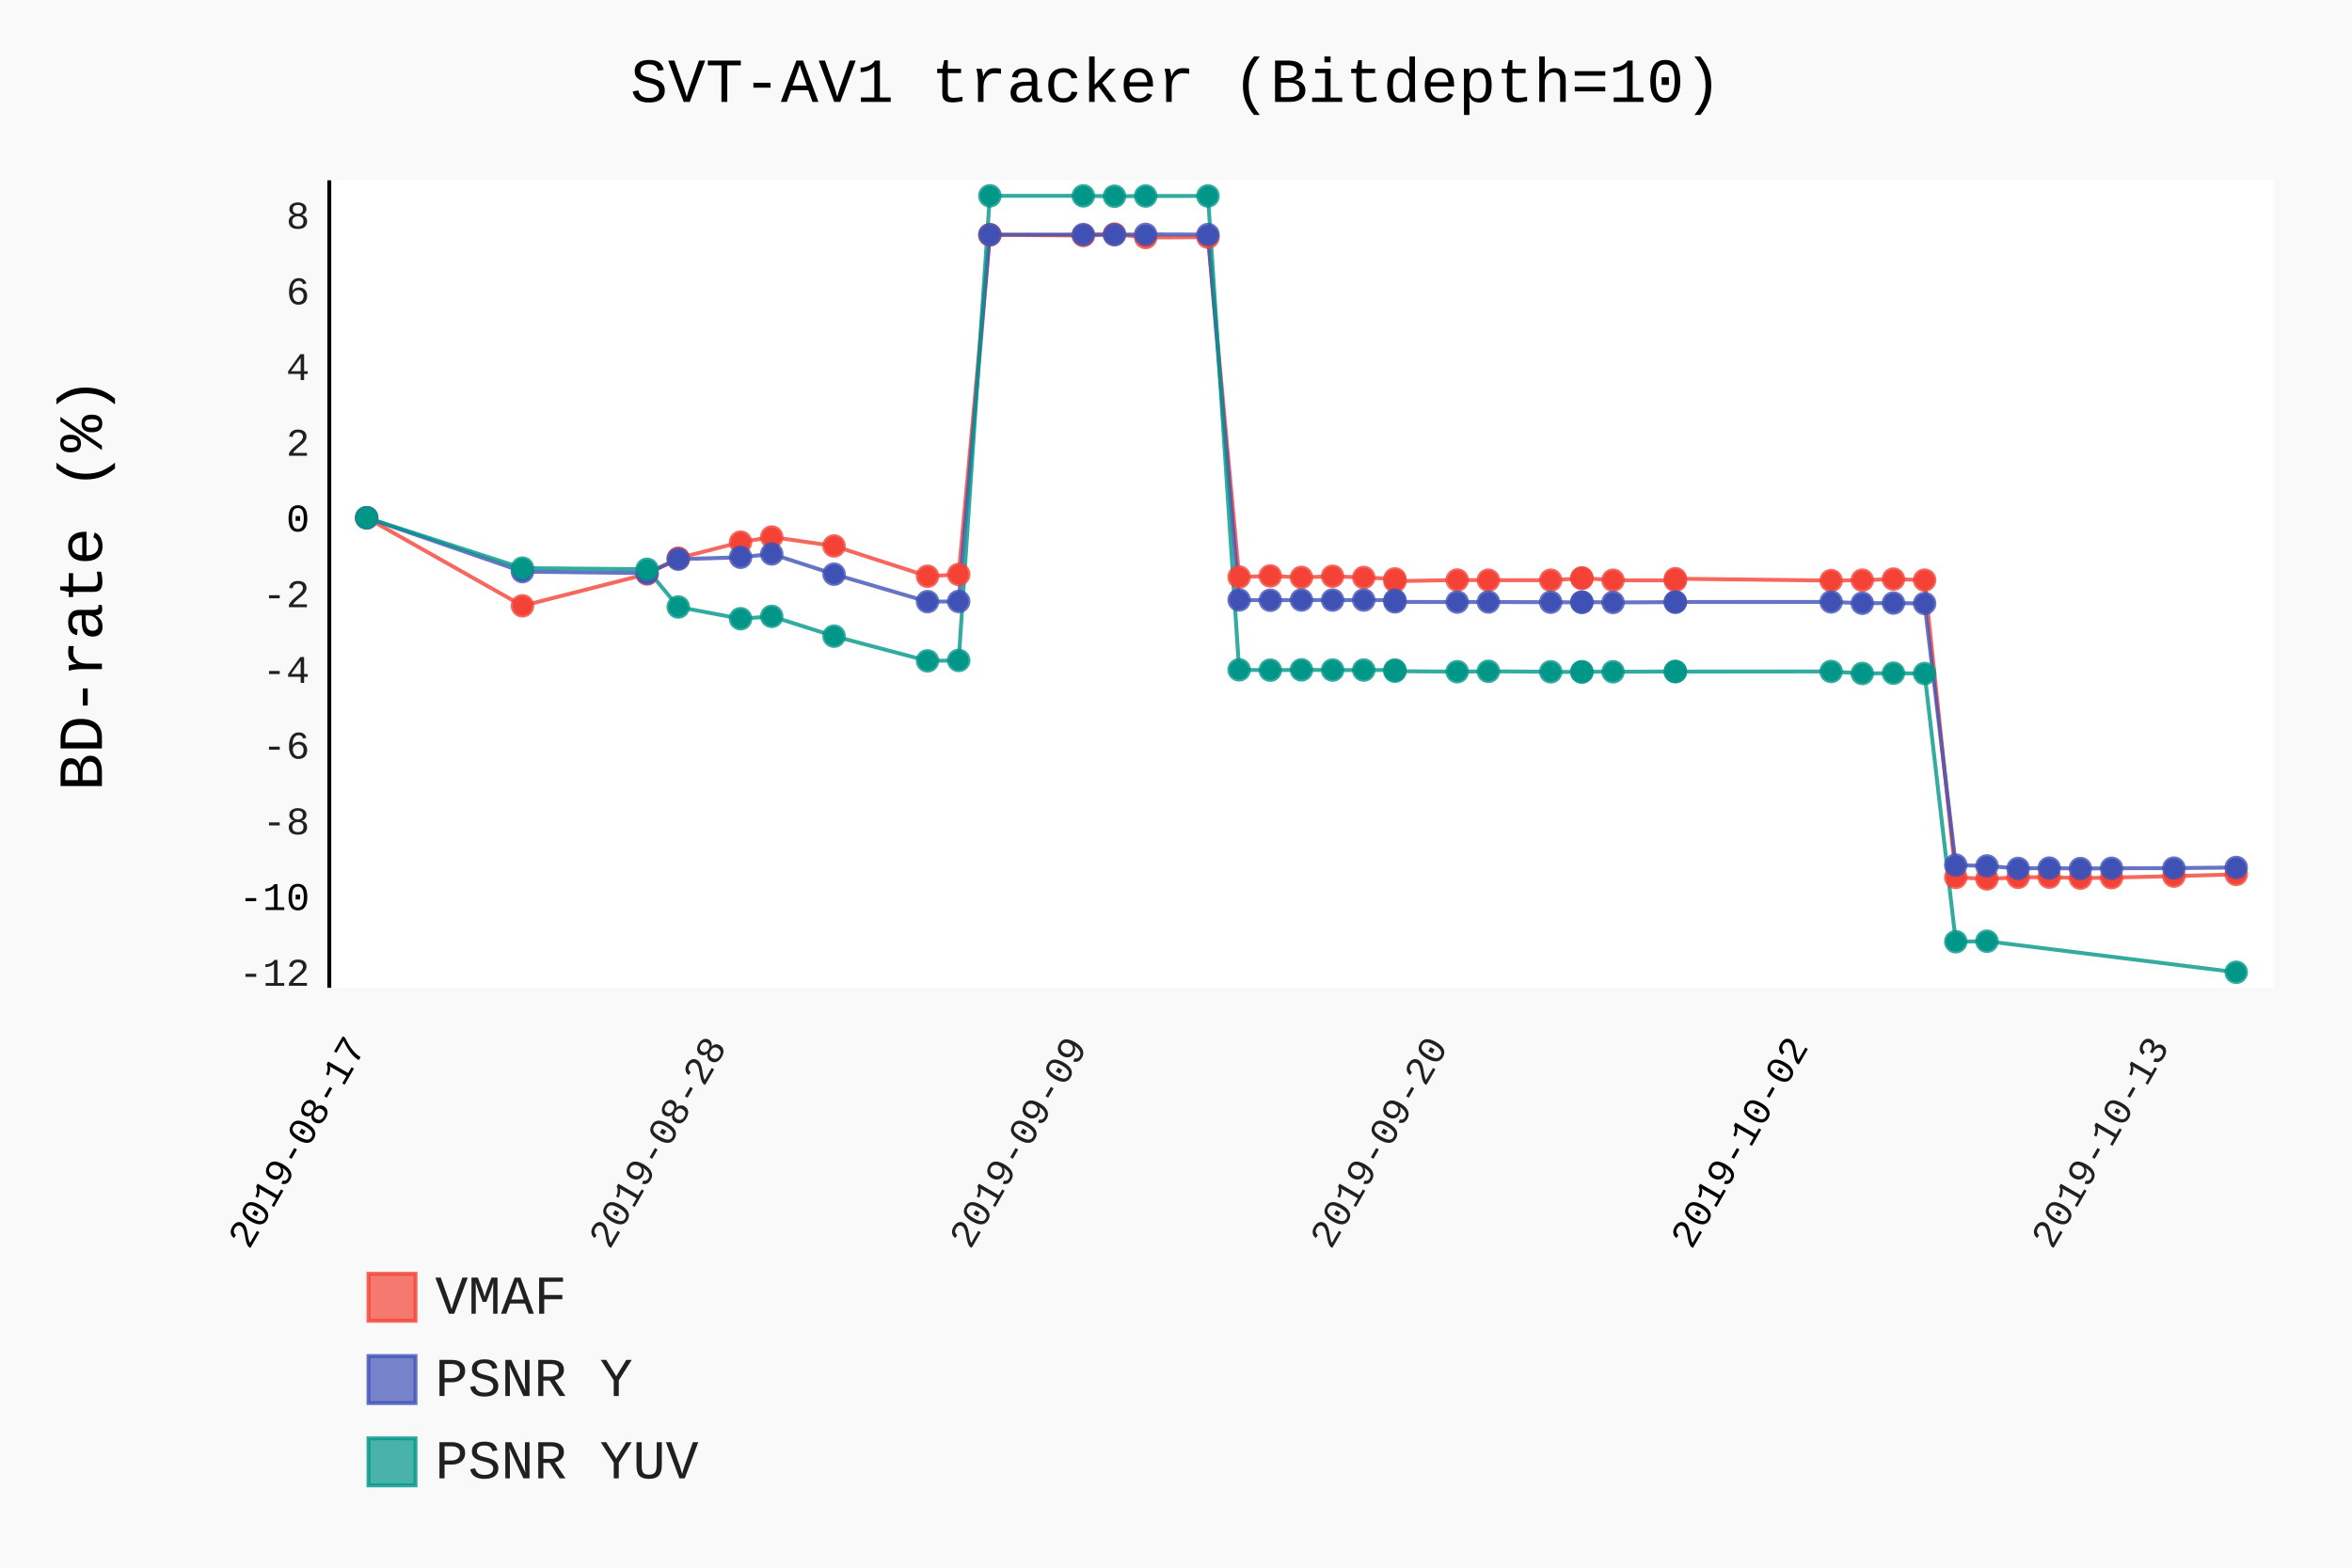
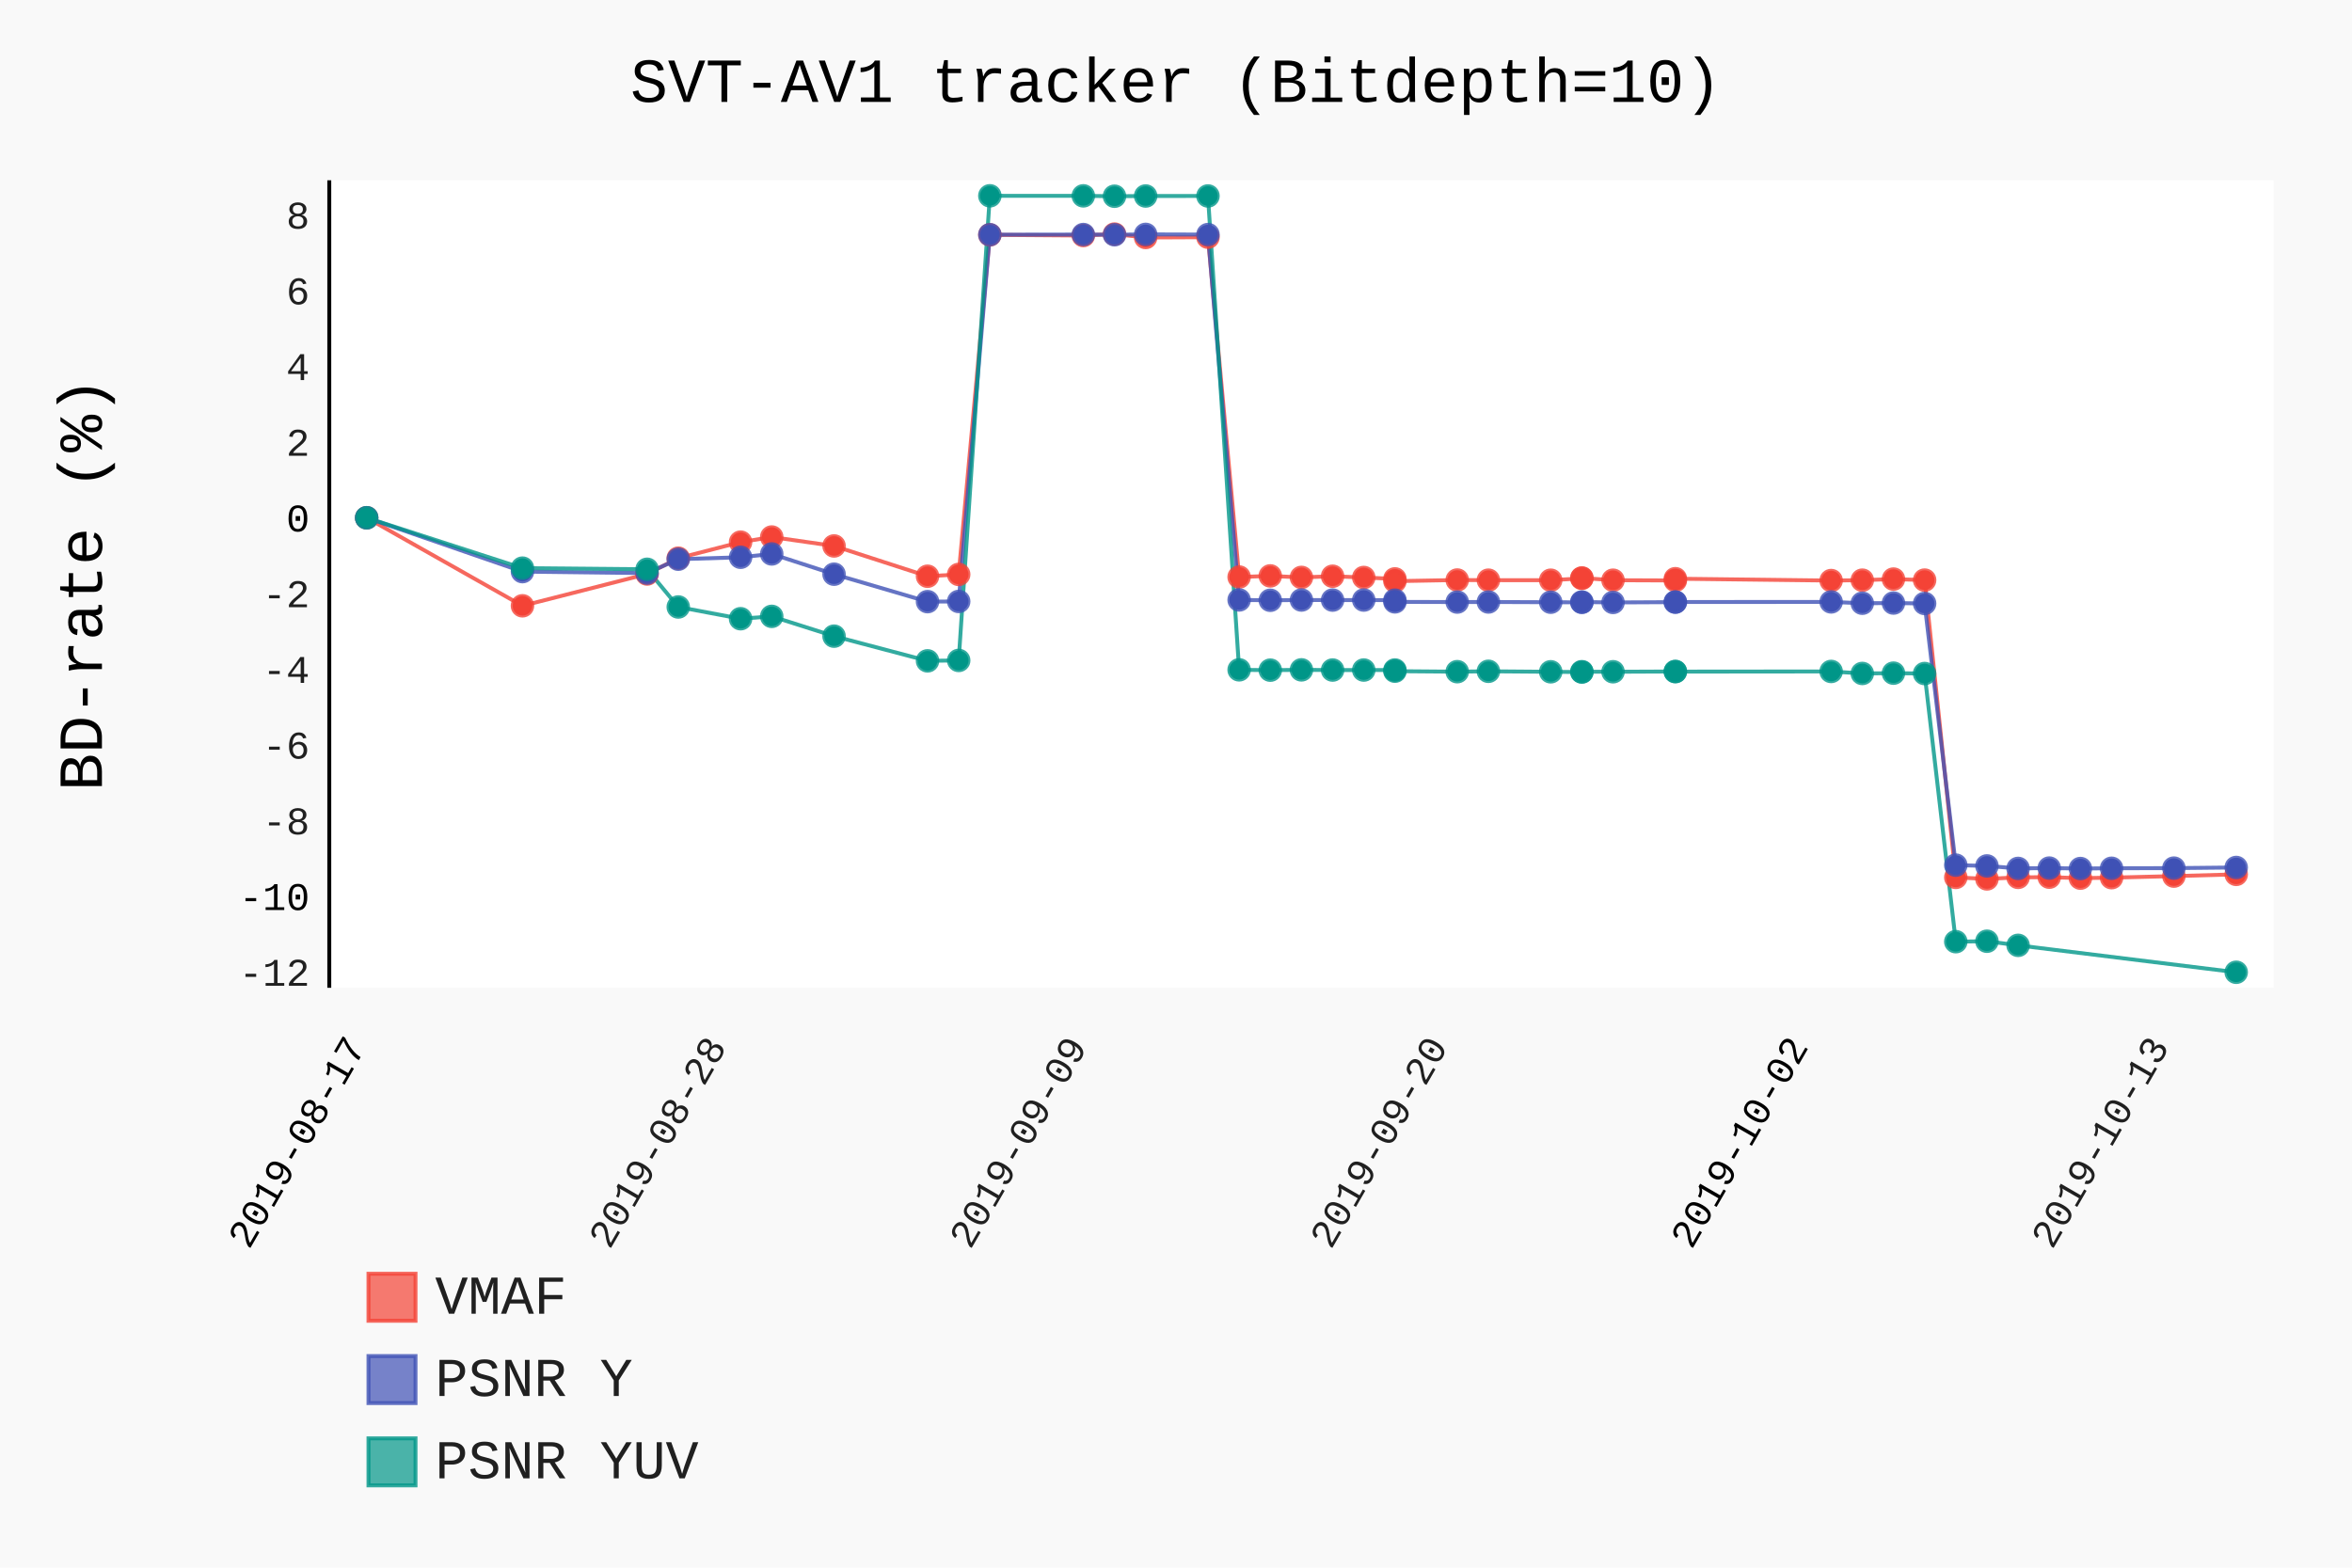
- <svg xmlns="http://www.w3.org/2000/svg" id="chart-70589182-4cd9-4611-bf44-ab38cf45e4ad" class="pygal-chart" viewBox="0 0 600 400">
+ <svg xmlns="http://www.w3.org/2000/svg" id="chart-702fd3c1-7266-4c6a-896e-71d0e3b1904d" class="pygal-chart" viewBox="0 0 600 400">
  <defs>
-     <style type="text/css">#chart-70589182-4cd9-4611-bf44-ab38cf45e4ad{-webkit-user-select:none;-webkit-font-smoothing:antialiased;font-family:Consolas,"Liberation Mono",Menlo,Courier,monospace}#chart-70589182-4cd9-4611-bf44-ab38cf45e4ad .title{font-family:Consolas,"Liberation Mono",Menlo,Courier,monospace;font-size:16px}#chart-70589182-4cd9-4611-bf44-ab38cf45e4ad .legends .legend text{font-family:Consolas,"Liberation Mono",Menlo,Courier,monospace;font-size:14px}#chart-70589182-4cd9-4611-bf44-ab38cf45e4ad .axis text{font-family:Consolas,"Liberation Mono",Menlo,Courier,monospace;font-size:10px}#chart-70589182-4cd9-4611-bf44-ab38cf45e4ad .axis text.major{font-family:Consolas,"Liberation Mono",Menlo,Courier,monospace;font-size:10px}#chart-70589182-4cd9-4611-bf44-ab38cf45e4ad .text-overlay text.value{font-family:Consolas,"Liberation Mono",Menlo,Courier,monospace;font-size:16px}#chart-70589182-4cd9-4611-bf44-ab38cf45e4ad .text-overlay text.label{font-family:Consolas,"Liberation Mono",Menlo,Courier,monospace;font-size:10px}#chart-70589182-4cd9-4611-bf44-ab38cf45e4ad .tooltip{font-family:Consolas,"Liberation Mono",Menlo,Courier,monospace;font-size:14px}#chart-70589182-4cd9-4611-bf44-ab38cf45e4ad text.no_data{font-family:Consolas,"Liberation Mono",Menlo,Courier,monospace;font-size:64px}
- #chart-70589182-4cd9-4611-bf44-ab38cf45e4ad{background-color:rgba(249,249,249,1)}#chart-70589182-4cd9-4611-bf44-ab38cf45e4ad path,#chart-70589182-4cd9-4611-bf44-ab38cf45e4ad line,#chart-70589182-4cd9-4611-bf44-ab38cf45e4ad rect,#chart-70589182-4cd9-4611-bf44-ab38cf45e4ad circle{-webkit-transition:150ms;-moz-transition:150ms;transition:150ms}#chart-70589182-4cd9-4611-bf44-ab38cf45e4ad .graph &gt; .background{fill:rgba(249,249,249,1)}#chart-70589182-4cd9-4611-bf44-ab38cf45e4ad .plot &gt; .background{fill:rgba(255,255,255,1)}#chart-70589182-4cd9-4611-bf44-ab38cf45e4ad .graph{fill:rgba(0,0,0,.87)}#chart-70589182-4cd9-4611-bf44-ab38cf45e4ad text.no_data{fill:rgba(0,0,0,1)}#chart-70589182-4cd9-4611-bf44-ab38cf45e4ad .title{fill:rgba(0,0,0,1)}#chart-70589182-4cd9-4611-bf44-ab38cf45e4ad .legends .legend text{fill:rgba(0,0,0,.87)}#chart-70589182-4cd9-4611-bf44-ab38cf45e4ad .legends .legend:hover text{fill:rgba(0,0,0,1)}#chart-70589182-4cd9-4611-bf44-ab38cf45e4ad .axis .line{stroke:rgba(0,0,0,1)}#chart-70589182-4cd9-4611-bf44-ab38cf45e4ad .axis .guide.line{stroke:rgba(0,0,0,.54)}#chart-70589182-4cd9-4611-bf44-ab38cf45e4ad .axis .major.line{stroke:rgba(0,0,0,.87)}#chart-70589182-4cd9-4611-bf44-ab38cf45e4ad .axis text.major{fill:rgba(0,0,0,1)}#chart-70589182-4cd9-4611-bf44-ab38cf45e4ad .axis.y .guides:hover .guide.line,#chart-70589182-4cd9-4611-bf44-ab38cf45e4ad .line-graph .axis.x .guides:hover .guide.line,#chart-70589182-4cd9-4611-bf44-ab38cf45e4ad .stackedline-graph .axis.x .guides:hover .guide.line,#chart-70589182-4cd9-4611-bf44-ab38cf45e4ad .xy-graph .axis.x .guides:hover .guide.line{stroke:rgba(0,0,0,1)}#chart-70589182-4cd9-4611-bf44-ab38cf45e4ad .axis .guides:hover text{fill:rgba(0,0,0,1)}#chart-70589182-4cd9-4611-bf44-ab38cf45e4ad .reactive{fill-opacity:.7;stroke-opacity:.8}#chart-70589182-4cd9-4611-bf44-ab38cf45e4ad .ci{stroke:rgba(0,0,0,.87)}#chart-70589182-4cd9-4611-bf44-ab38cf45e4ad .reactive.active,#chart-70589182-4cd9-4611-bf44-ab38cf45e4ad .active .reactive{fill-opacity:.8;stroke-opacity:.9;stroke-width:4}#chart-70589182-4cd9-4611-bf44-ab38cf45e4ad .ci .reactive.active{stroke-width:1.5}#chart-70589182-4cd9-4611-bf44-ab38cf45e4ad .series text{fill:rgba(0,0,0,1)}#chart-70589182-4cd9-4611-bf44-ab38cf45e4ad .tooltip rect{fill:rgba(255,255,255,1);stroke:rgba(0,0,0,1);-webkit-transition:opacity 150ms;-moz-transition:opacity 150ms;transition:opacity 150ms}#chart-70589182-4cd9-4611-bf44-ab38cf45e4ad .tooltip .label{fill:rgba(0,0,0,.87)}#chart-70589182-4cd9-4611-bf44-ab38cf45e4ad .tooltip .label{fill:rgba(0,0,0,.87)}#chart-70589182-4cd9-4611-bf44-ab38cf45e4ad .tooltip .legend{font-size:.8em;fill:rgba(0,0,0,.54)}#chart-70589182-4cd9-4611-bf44-ab38cf45e4ad .tooltip .x_label{font-size:.6em;fill:rgba(0,0,0,1)}#chart-70589182-4cd9-4611-bf44-ab38cf45e4ad .tooltip .xlink{font-size:.5em;text-decoration:underline}#chart-70589182-4cd9-4611-bf44-ab38cf45e4ad .tooltip .value{font-size:1.5em}#chart-70589182-4cd9-4611-bf44-ab38cf45e4ad .bound{font-size:.5em}#chart-70589182-4cd9-4611-bf44-ab38cf45e4ad .max-value{font-size:.75em;fill:rgba(0,0,0,.54)}#chart-70589182-4cd9-4611-bf44-ab38cf45e4ad .map-element{fill:rgba(255,255,255,1);stroke:rgba(0,0,0,.54) !important}#chart-70589182-4cd9-4611-bf44-ab38cf45e4ad .map-element .reactive{fill-opacity:inherit;stroke-opacity:inherit}#chart-70589182-4cd9-4611-bf44-ab38cf45e4ad .color-0,#chart-70589182-4cd9-4611-bf44-ab38cf45e4ad .color-0 a:visited{stroke:#F44336;fill:#F44336}#chart-70589182-4cd9-4611-bf44-ab38cf45e4ad .color-1,#chart-70589182-4cd9-4611-bf44-ab38cf45e4ad .color-1 a:visited{stroke:#3F51B5;fill:#3F51B5}#chart-70589182-4cd9-4611-bf44-ab38cf45e4ad .color-2,#chart-70589182-4cd9-4611-bf44-ab38cf45e4ad .color-2 a:visited{stroke:#009688;fill:#009688}#chart-70589182-4cd9-4611-bf44-ab38cf45e4ad .text-overlay .color-0 text{fill:black}#chart-70589182-4cd9-4611-bf44-ab38cf45e4ad .text-overlay .color-1 text{fill:black}#chart-70589182-4cd9-4611-bf44-ab38cf45e4ad .text-overlay .color-2 text{fill:black}
- #chart-70589182-4cd9-4611-bf44-ab38cf45e4ad text.no_data{text-anchor:middle}#chart-70589182-4cd9-4611-bf44-ab38cf45e4ad .guide.line{fill:none}#chart-70589182-4cd9-4611-bf44-ab38cf45e4ad .centered{text-anchor:middle}#chart-70589182-4cd9-4611-bf44-ab38cf45e4ad .title{text-anchor:middle}#chart-70589182-4cd9-4611-bf44-ab38cf45e4ad .legends .legend text{fill-opacity:1}#chart-70589182-4cd9-4611-bf44-ab38cf45e4ad .axis.x text{text-anchor:middle}#chart-70589182-4cd9-4611-bf44-ab38cf45e4ad .axis.x:not(.web) text[transform]{text-anchor:start}#chart-70589182-4cd9-4611-bf44-ab38cf45e4ad .axis.x:not(.web) text[transform].backwards{text-anchor:end}#chart-70589182-4cd9-4611-bf44-ab38cf45e4ad .axis.y text{text-anchor:end}#chart-70589182-4cd9-4611-bf44-ab38cf45e4ad .axis.y text[transform].backwards{text-anchor:start}#chart-70589182-4cd9-4611-bf44-ab38cf45e4ad .axis.y2 text{text-anchor:start}#chart-70589182-4cd9-4611-bf44-ab38cf45e4ad .axis.y2 text[transform].backwards{text-anchor:end}#chart-70589182-4cd9-4611-bf44-ab38cf45e4ad .axis .guide.line{stroke-dasharray:4,4}#chart-70589182-4cd9-4611-bf44-ab38cf45e4ad .axis .major.guide.line{stroke-dasharray:6,6}#chart-70589182-4cd9-4611-bf44-ab38cf45e4ad .horizontal .axis.y .guide.line,#chart-70589182-4cd9-4611-bf44-ab38cf45e4ad .horizontal .axis.y2 .guide.line,#chart-70589182-4cd9-4611-bf44-ab38cf45e4ad .vertical .axis.x .guide.line{opacity:0}#chart-70589182-4cd9-4611-bf44-ab38cf45e4ad .horizontal .axis.always_show .guide.line,#chart-70589182-4cd9-4611-bf44-ab38cf45e4ad .vertical .axis.always_show .guide.line{opacity:1 !important}#chart-70589182-4cd9-4611-bf44-ab38cf45e4ad .axis.y .guides:hover .guide.line,#chart-70589182-4cd9-4611-bf44-ab38cf45e4ad .axis.y2 .guides:hover .guide.line,#chart-70589182-4cd9-4611-bf44-ab38cf45e4ad .axis.x .guides:hover .guide.line{opacity:1}#chart-70589182-4cd9-4611-bf44-ab38cf45e4ad .axis .guides:hover text{opacity:1}#chart-70589182-4cd9-4611-bf44-ab38cf45e4ad .nofill{fill:none}#chart-70589182-4cd9-4611-bf44-ab38cf45e4ad .subtle-fill{fill-opacity:.2}#chart-70589182-4cd9-4611-bf44-ab38cf45e4ad .dot{stroke-width:1px;fill-opacity:1}#chart-70589182-4cd9-4611-bf44-ab38cf45e4ad .dot.active{stroke-width:5px}#chart-70589182-4cd9-4611-bf44-ab38cf45e4ad .dot.negative{fill:transparent}#chart-70589182-4cd9-4611-bf44-ab38cf45e4ad text,#chart-70589182-4cd9-4611-bf44-ab38cf45e4ad tspan{stroke:none !important}#chart-70589182-4cd9-4611-bf44-ab38cf45e4ad .series text.active{opacity:1}#chart-70589182-4cd9-4611-bf44-ab38cf45e4ad .tooltip rect{fill-opacity:.95;stroke-width:.5}#chart-70589182-4cd9-4611-bf44-ab38cf45e4ad .tooltip text{fill-opacity:1}#chart-70589182-4cd9-4611-bf44-ab38cf45e4ad .showable{visibility:hidden}#chart-70589182-4cd9-4611-bf44-ab38cf45e4ad .showable.shown{visibility:visible}#chart-70589182-4cd9-4611-bf44-ab38cf45e4ad .gauge-background{fill:rgba(229,229,229,1);stroke:none}#chart-70589182-4cd9-4611-bf44-ab38cf45e4ad .bg-lines{stroke:rgba(249,249,249,1);stroke-width:2px}</style>
+     <style type="text/css">#chart-702fd3c1-7266-4c6a-896e-71d0e3b1904d{-webkit-user-select:none;-webkit-font-smoothing:antialiased;font-family:Consolas,"Liberation Mono",Menlo,Courier,monospace}#chart-702fd3c1-7266-4c6a-896e-71d0e3b1904d .title{font-family:Consolas,"Liberation Mono",Menlo,Courier,monospace;font-size:16px}#chart-702fd3c1-7266-4c6a-896e-71d0e3b1904d .legends .legend text{font-family:Consolas,"Liberation Mono",Menlo,Courier,monospace;font-size:14px}#chart-702fd3c1-7266-4c6a-896e-71d0e3b1904d .axis text{font-family:Consolas,"Liberation Mono",Menlo,Courier,monospace;font-size:10px}#chart-702fd3c1-7266-4c6a-896e-71d0e3b1904d .axis text.major{font-family:Consolas,"Liberation Mono",Menlo,Courier,monospace;font-size:10px}#chart-702fd3c1-7266-4c6a-896e-71d0e3b1904d .text-overlay text.value{font-family:Consolas,"Liberation Mono",Menlo,Courier,monospace;font-size:16px}#chart-702fd3c1-7266-4c6a-896e-71d0e3b1904d .text-overlay text.label{font-family:Consolas,"Liberation Mono",Menlo,Courier,monospace;font-size:10px}#chart-702fd3c1-7266-4c6a-896e-71d0e3b1904d .tooltip{font-family:Consolas,"Liberation Mono",Menlo,Courier,monospace;font-size:14px}#chart-702fd3c1-7266-4c6a-896e-71d0e3b1904d text.no_data{font-family:Consolas,"Liberation Mono",Menlo,Courier,monospace;font-size:64px}
+ #chart-702fd3c1-7266-4c6a-896e-71d0e3b1904d{background-color:rgba(249,249,249,1)}#chart-702fd3c1-7266-4c6a-896e-71d0e3b1904d path,#chart-702fd3c1-7266-4c6a-896e-71d0e3b1904d line,#chart-702fd3c1-7266-4c6a-896e-71d0e3b1904d rect,#chart-702fd3c1-7266-4c6a-896e-71d0e3b1904d circle{-webkit-transition:150ms;-moz-transition:150ms;transition:150ms}#chart-702fd3c1-7266-4c6a-896e-71d0e3b1904d .graph &gt; .background{fill:rgba(249,249,249,1)}#chart-702fd3c1-7266-4c6a-896e-71d0e3b1904d .plot &gt; .background{fill:rgba(255,255,255,1)}#chart-702fd3c1-7266-4c6a-896e-71d0e3b1904d .graph{fill:rgba(0,0,0,.87)}#chart-702fd3c1-7266-4c6a-896e-71d0e3b1904d text.no_data{fill:rgba(0,0,0,1)}#chart-702fd3c1-7266-4c6a-896e-71d0e3b1904d .title{fill:rgba(0,0,0,1)}#chart-702fd3c1-7266-4c6a-896e-71d0e3b1904d .legends .legend text{fill:rgba(0,0,0,.87)}#chart-702fd3c1-7266-4c6a-896e-71d0e3b1904d .legends .legend:hover text{fill:rgba(0,0,0,1)}#chart-702fd3c1-7266-4c6a-896e-71d0e3b1904d .axis .line{stroke:rgba(0,0,0,1)}#chart-702fd3c1-7266-4c6a-896e-71d0e3b1904d .axis .guide.line{stroke:rgba(0,0,0,.54)}#chart-702fd3c1-7266-4c6a-896e-71d0e3b1904d .axis .major.line{stroke:rgba(0,0,0,.87)}#chart-702fd3c1-7266-4c6a-896e-71d0e3b1904d .axis text.major{fill:rgba(0,0,0,1)}#chart-702fd3c1-7266-4c6a-896e-71d0e3b1904d .axis.y .guides:hover .guide.line,#chart-702fd3c1-7266-4c6a-896e-71d0e3b1904d .line-graph .axis.x .guides:hover .guide.line,#chart-702fd3c1-7266-4c6a-896e-71d0e3b1904d .stackedline-graph .axis.x .guides:hover .guide.line,#chart-702fd3c1-7266-4c6a-896e-71d0e3b1904d .xy-graph .axis.x .guides:hover .guide.line{stroke:rgba(0,0,0,1)}#chart-702fd3c1-7266-4c6a-896e-71d0e3b1904d .axis .guides:hover text{fill:rgba(0,0,0,1)}#chart-702fd3c1-7266-4c6a-896e-71d0e3b1904d .reactive{fill-opacity:.7;stroke-opacity:.8}#chart-702fd3c1-7266-4c6a-896e-71d0e3b1904d .ci{stroke:rgba(0,0,0,.87)}#chart-702fd3c1-7266-4c6a-896e-71d0e3b1904d .reactive.active,#chart-702fd3c1-7266-4c6a-896e-71d0e3b1904d .active .reactive{fill-opacity:.8;stroke-opacity:.9;stroke-width:4}#chart-702fd3c1-7266-4c6a-896e-71d0e3b1904d .ci .reactive.active{stroke-width:1.5}#chart-702fd3c1-7266-4c6a-896e-71d0e3b1904d .series text{fill:rgba(0,0,0,1)}#chart-702fd3c1-7266-4c6a-896e-71d0e3b1904d .tooltip rect{fill:rgba(255,255,255,1);stroke:rgba(0,0,0,1);-webkit-transition:opacity 150ms;-moz-transition:opacity 150ms;transition:opacity 150ms}#chart-702fd3c1-7266-4c6a-896e-71d0e3b1904d .tooltip .label{fill:rgba(0,0,0,.87)}#chart-702fd3c1-7266-4c6a-896e-71d0e3b1904d .tooltip .label{fill:rgba(0,0,0,.87)}#chart-702fd3c1-7266-4c6a-896e-71d0e3b1904d .tooltip .legend{font-size:.8em;fill:rgba(0,0,0,.54)}#chart-702fd3c1-7266-4c6a-896e-71d0e3b1904d .tooltip .x_label{font-size:.6em;fill:rgba(0,0,0,1)}#chart-702fd3c1-7266-4c6a-896e-71d0e3b1904d .tooltip .xlink{font-size:.5em;text-decoration:underline}#chart-702fd3c1-7266-4c6a-896e-71d0e3b1904d .tooltip .value{font-size:1.5em}#chart-702fd3c1-7266-4c6a-896e-71d0e3b1904d .bound{font-size:.5em}#chart-702fd3c1-7266-4c6a-896e-71d0e3b1904d .max-value{font-size:.75em;fill:rgba(0,0,0,.54)}#chart-702fd3c1-7266-4c6a-896e-71d0e3b1904d .map-element{fill:rgba(255,255,255,1);stroke:rgba(0,0,0,.54) !important}#chart-702fd3c1-7266-4c6a-896e-71d0e3b1904d .map-element .reactive{fill-opacity:inherit;stroke-opacity:inherit}#chart-702fd3c1-7266-4c6a-896e-71d0e3b1904d .color-0,#chart-702fd3c1-7266-4c6a-896e-71d0e3b1904d .color-0 a:visited{stroke:#F44336;fill:#F44336}#chart-702fd3c1-7266-4c6a-896e-71d0e3b1904d .color-1,#chart-702fd3c1-7266-4c6a-896e-71d0e3b1904d .color-1 a:visited{stroke:#3F51B5;fill:#3F51B5}#chart-702fd3c1-7266-4c6a-896e-71d0e3b1904d .color-2,#chart-702fd3c1-7266-4c6a-896e-71d0e3b1904d .color-2 a:visited{stroke:#009688;fill:#009688}#chart-702fd3c1-7266-4c6a-896e-71d0e3b1904d .text-overlay .color-0 text{fill:black}#chart-702fd3c1-7266-4c6a-896e-71d0e3b1904d .text-overlay .color-1 text{fill:black}#chart-702fd3c1-7266-4c6a-896e-71d0e3b1904d .text-overlay .color-2 text{fill:black}
+ #chart-702fd3c1-7266-4c6a-896e-71d0e3b1904d text.no_data{text-anchor:middle}#chart-702fd3c1-7266-4c6a-896e-71d0e3b1904d .guide.line{fill:none}#chart-702fd3c1-7266-4c6a-896e-71d0e3b1904d .centered{text-anchor:middle}#chart-702fd3c1-7266-4c6a-896e-71d0e3b1904d .title{text-anchor:middle}#chart-702fd3c1-7266-4c6a-896e-71d0e3b1904d .legends .legend text{fill-opacity:1}#chart-702fd3c1-7266-4c6a-896e-71d0e3b1904d .axis.x text{text-anchor:middle}#chart-702fd3c1-7266-4c6a-896e-71d0e3b1904d .axis.x:not(.web) text[transform]{text-anchor:start}#chart-702fd3c1-7266-4c6a-896e-71d0e3b1904d .axis.x:not(.web) text[transform].backwards{text-anchor:end}#chart-702fd3c1-7266-4c6a-896e-71d0e3b1904d .axis.y text{text-anchor:end}#chart-702fd3c1-7266-4c6a-896e-71d0e3b1904d .axis.y text[transform].backwards{text-anchor:start}#chart-702fd3c1-7266-4c6a-896e-71d0e3b1904d .axis.y2 text{text-anchor:start}#chart-702fd3c1-7266-4c6a-896e-71d0e3b1904d .axis.y2 text[transform].backwards{text-anchor:end}#chart-702fd3c1-7266-4c6a-896e-71d0e3b1904d .axis .guide.line{stroke-dasharray:4,4}#chart-702fd3c1-7266-4c6a-896e-71d0e3b1904d .axis .major.guide.line{stroke-dasharray:6,6}#chart-702fd3c1-7266-4c6a-896e-71d0e3b1904d .horizontal .axis.y .guide.line,#chart-702fd3c1-7266-4c6a-896e-71d0e3b1904d .horizontal .axis.y2 .guide.line,#chart-702fd3c1-7266-4c6a-896e-71d0e3b1904d .vertical .axis.x .guide.line{opacity:0}#chart-702fd3c1-7266-4c6a-896e-71d0e3b1904d .horizontal .axis.always_show .guide.line,#chart-702fd3c1-7266-4c6a-896e-71d0e3b1904d .vertical .axis.always_show .guide.line{opacity:1 !important}#chart-702fd3c1-7266-4c6a-896e-71d0e3b1904d .axis.y .guides:hover .guide.line,#chart-702fd3c1-7266-4c6a-896e-71d0e3b1904d .axis.y2 .guides:hover .guide.line,#chart-702fd3c1-7266-4c6a-896e-71d0e3b1904d .axis.x .guides:hover .guide.line{opacity:1}#chart-702fd3c1-7266-4c6a-896e-71d0e3b1904d .axis .guides:hover text{opacity:1}#chart-702fd3c1-7266-4c6a-896e-71d0e3b1904d .nofill{fill:none}#chart-702fd3c1-7266-4c6a-896e-71d0e3b1904d .subtle-fill{fill-opacity:.2}#chart-702fd3c1-7266-4c6a-896e-71d0e3b1904d .dot{stroke-width:1px;fill-opacity:1}#chart-702fd3c1-7266-4c6a-896e-71d0e3b1904d .dot.active{stroke-width:5px}#chart-702fd3c1-7266-4c6a-896e-71d0e3b1904d .dot.negative{fill:transparent}#chart-702fd3c1-7266-4c6a-896e-71d0e3b1904d text,#chart-702fd3c1-7266-4c6a-896e-71d0e3b1904d tspan{stroke:none !important}#chart-702fd3c1-7266-4c6a-896e-71d0e3b1904d .series text.active{opacity:1}#chart-702fd3c1-7266-4c6a-896e-71d0e3b1904d .tooltip rect{fill-opacity:.95;stroke-width:.5}#chart-702fd3c1-7266-4c6a-896e-71d0e3b1904d .tooltip text{fill-opacity:1}#chart-702fd3c1-7266-4c6a-896e-71d0e3b1904d .showable{visibility:hidden}#chart-702fd3c1-7266-4c6a-896e-71d0e3b1904d .showable.shown{visibility:visible}#chart-702fd3c1-7266-4c6a-896e-71d0e3b1904d .gauge-background{fill:rgba(229,229,229,1);stroke:none}#chart-702fd3c1-7266-4c6a-896e-71d0e3b1904d .bg-lines{stroke:rgba(249,249,249,1);stroke-width:2px}</style>
  </defs>
  <g class="graph datetimeline-graph vertical">
    <rect class="background" height="400" width="600" x="0" y="0" />
    <g class="plot" transform="translate(84, 46)">
      <rect class="background" height="206.038" width="496.0" x="0" y="0" />
      <g class="axis y">
        <g class="guides">
          <text class="" x="-5" y="205.518">-12</text>
        </g>
        <g class="guides">
          <text class="major" x="-5" y="186.199">-10</text>
        </g>
        <g class="guides">
          <text class="" x="-5" y="166.881">-8</text>
        </g>
        <g class="guides">
          <text class="" x="-5" y="147.562">-6</text>
        </g>
        <g class="guides">
          <text class="" x="-5" y="128.243">-4</text>
        </g>
        <g class="guides">
          <text class="" x="-5" y="108.924">-2</text>
        </g>
        <g class="guides">
          <text class="major" x="-5" y="89.606">0</text>
        </g>
        <g class="guides">
          <text class="" x="-5" y="70.287">2</text>
        </g>
        <g class="guides">
          <text class="" x="-5" y="50.968">4</text>
        </g>
        <g class="guides">
          <text class="" x="-5" y="31.649">6</text>
        </g>
        <g class="guides">
          <text class="" x="-5" y="12.331">8</text>
        </g>
      </g>
      <g class="axis x">
        <path class="line" d="M0 0 v206.038" />
        <g class="guides">
          <path class="major guide line" d="M9.538 0 v206.038" />
          <text class="major backwards" x="9.538" y="221.038" transform="rotate(300 9.538462 221.0385)">2019-08-17</text>
        </g>
        <g class="guides">
          <path class="guide line" d="M101.538 0 v206.038" />
          <text class="backwards" x="101.538" y="221.038" transform="rotate(300 101.5375 221.0385)">2019-08-28</text>
        </g>
        <g class="guides">
          <path class="guide line" d="M193.537 0 v206.038" />
          <text class="backwards" x="193.537" y="221.038" transform="rotate(300 193.5366 221.0385)">2019-09-09</text>
        </g>
        <g class="guides">
          <path class="guide line" d="M285.536 0 v206.038" />
          <text class="backwards" x="285.536" y="221.038" transform="rotate(300 285.5356 221.0385)">2019-09-20</text>
        </g>
        <g class="guides">
          <path class="major guide line" d="M377.535 0 v206.038" />
          <text class="major backwards" x="377.535" y="221.038" transform="rotate(300 377.5347 221.0385)">2019-10-02</text>
        </g>
        <g class="guides">
          <path class="guide line" d="M469.534 0 v206.038" />
          <text class="backwards" x="469.534" y="221.038" transform="rotate(300 469.5337 221.0385)">2019-10-13</text>
        </g>
      </g>
      <g class="series serie-0 color-0">
        <path class="line reactive nofill" d="M9.538 86.106 L49.282 108.573 81.077 100.46 89.026 96.422 104.923 92.326 112.872 91.022 128.769 93.302 152.615 101.029 160.564 100.566 168.513 13.921 192.359 14.095 200.308 13.728 208.256 14.597 224.154 14.52 232.103 101.232 240.051 100.942 248 101.329 255.949 101.029 263.897 101.348 271.846 101.706 271.846 102.285 287.744 101.995 295.692 102.034 311.59 102.044 319.538 101.57 319.538 101.464 327.487 102.044 343.385 102.111 343.385 101.657 383.128 102.131 391.077 102.034 399.026 101.754 406.974 102.015 414.923 177.87 422.872 178.256 430.821 177.86 438.769 177.812 446.718 178.063 454.667 177.937 470.564 177.541 486.462 177.097" />
      </g>
      <g class="series serie-1 color-1">
        <path class="line reactive nofill" d="M9.538 86.106 L49.282 99.851 81.077 100.228 89.026 96.683 104.923 96.19 112.872 95.34 128.769 100.508 152.615 107.511 160.564 107.463 168.513 13.882 192.359 13.844 200.308 13.892 208.256 13.805 224.154 13.853 232.103 107.076 240.051 107.163 248 107.095 255.949 107.115 263.897 107.105 271.846 107.134 271.846 107.569 287.744 107.617 295.692 107.598 311.59 107.656 319.538 107.694 319.538 107.607 327.487 107.714 343.385 107.636 343.385 107.607 383.128 107.578 391.077 107.917 399.026 107.868 406.974 107.975 414.923 174.74 422.872 174.943 430.821 175.581 438.769 175.494 446.718 175.609 454.667 175.542 470.564 175.503 486.462 175.339" />
      </g>
      <g class="series serie-2 color-2">
-         <path class="line reactive nofill" d="M9.538 86.106 L49.282 98.962 81.077 99.252 89.026 108.873 104.923 111.867 112.872 111.268 128.769 116.32 152.615 122.618 160.564 122.512 168.513 3.962 192.359 3.972 200.308 4.069 208.256 4.011 224.154 4.001 232.103 124.907 240.051 124.994 248 124.917 255.949 124.965 263.897 124.965 271.846 124.956 271.846 125.255 287.744 125.381 295.692 125.284 311.59 125.41 319.538 125.477 319.538 125.39 327.487 125.4 343.385 125.332 343.385 125.361 383.128 125.323 391.077 125.835 399.026 125.757 406.974 125.854 414.923 194.271 422.872 194.156 486.462 202.076" />
+         <path class="line reactive nofill" d="M9.538 86.106 L49.282 98.962 81.077 99.252 89.026 108.873 104.923 111.867 112.872 111.268 128.769 116.32 152.615 122.618 160.564 122.512 168.513 3.962 192.359 3.972 200.308 4.069 208.256 4.011 224.154 4.001 232.103 124.907 240.051 124.994 248 124.917 255.949 124.965 263.897 124.965 271.846 124.956 271.846 125.255 287.744 125.381 295.692 125.284 311.59 125.41 319.538 125.477 319.538 125.39 327.487 125.4 343.385 125.332 343.385 125.361 383.128 125.323 391.077 125.835 399.026 125.757 406.974 125.854 414.923 194.271 422.872 194.156 430.821 195.208 486.462 202.076" />
      </g>
    </g>
    <g class="titles">
      <text class="title plot_title" x="300.0" y="26">SVT-AV1 tracker (Bitdepth=10)</text>
      <text class="title" x="0" y="175.019" transform="rotate(-90 0 149.0192)">BD-rate (%)</text>
    </g>
    <g class="plot overlay" transform="translate(84, 46)">
      <g class="series serie-0 color-0">
        <g class="dots">
          <circle class="dot reactive tooltip-trigger" cx="9.538" cy="86.106" r="2.5" />
        </g>
        <g class="dots">
          <circle class="dot reactive tooltip-trigger" cx="49.282" cy="108.573" r="2.5" />
        </g>
        <g class="dots">
          <circle class="dot reactive tooltip-trigger" cx="81.077" cy="100.46" r="2.5" />
        </g>
        <g class="dots">
          <circle class="dot reactive tooltip-trigger" cx="89.026" cy="96.422" r="2.5" />
        </g>
        <g class="dots">
          <circle class="dot reactive tooltip-trigger" cx="104.923" cy="92.326" r="2.5" />
        </g>
        <g class="dots">
          <circle class="dot reactive tooltip-trigger" cx="112.872" cy="91.022" r="2.5" />
        </g>
        <g class="dots">
          <circle class="dot reactive tooltip-trigger" cx="128.769" cy="93.302" r="2.5" />
        </g>
        <g class="dots">
          <circle class="dot reactive tooltip-trigger" cx="152.615" cy="101.029" r="2.5" />
        </g>
        <g class="dots">
          <circle class="dot reactive tooltip-trigger" cx="160.564" cy="100.566" r="2.5" />
        </g>
        <g class="dots">
          <circle class="dot reactive tooltip-trigger" cx="168.513" cy="13.921" r="2.5" />
        </g>
        <g class="dots">
          <circle class="dot reactive tooltip-trigger" cx="192.359" cy="14.095" r="2.5" />
        </g>
        <g class="dots">
          <circle class="dot reactive tooltip-trigger" cx="200.308" cy="13.728" r="2.5" />
        </g>
        <g class="dots">
          <circle class="dot reactive tooltip-trigger" cx="208.256" cy="14.597" r="2.5" />
        </g>
        <g class="dots">
          <circle class="dot reactive tooltip-trigger" cx="224.154" cy="14.52" r="2.5" />
        </g>
        <g class="dots">
          <circle class="dot reactive tooltip-trigger" cx="232.103" cy="101.232" r="2.5" />
        </g>
        <g class="dots">
          <circle class="dot reactive tooltip-trigger" cx="240.051" cy="100.942" r="2.5" />
        </g>
        <g class="dots">
          <circle class="dot reactive tooltip-trigger" cx="248.0" cy="101.329" r="2.5" />
        </g>
        <g class="dots">
          <circle class="dot reactive tooltip-trigger" cx="255.949" cy="101.029" r="2.5" />
        </g>
        <g class="dots">
          <circle class="dot reactive tooltip-trigger" cx="263.897" cy="101.348" r="2.5" />
        </g>
        <g class="dots">
          <circle class="dot reactive tooltip-trigger" cx="271.846" cy="101.706" r="2.5" />
        </g>
        <g class="dots">
          <circle class="dot reactive tooltip-trigger" cx="271.846" cy="102.285" r="2.5" />
        </g>
        <g class="dots">
          <circle class="dot reactive tooltip-trigger" cx="287.744" cy="101.995" r="2.5" />
        </g>
        <g class="dots">
          <circle class="dot reactive tooltip-trigger" cx="295.692" cy="102.034" r="2.5" />
        </g>
        <g class="dots">
          <circle class="dot reactive tooltip-trigger" cx="311.59" cy="102.044" r="2.5" />
        </g>
        <g class="dots">
          <circle class="dot reactive tooltip-trigger" cx="319.538" cy="101.57" r="2.5" />
        </g>
        <g class="dots">
          <circle class="dot reactive tooltip-trigger" cx="319.538" cy="101.464" r="2.5" />
        </g>
        <g class="dots">
          <circle class="dot reactive tooltip-trigger" cx="327.487" cy="102.044" r="2.5" />
        </g>
        <g class="dots">
          <circle class="dot reactive tooltip-trigger" cx="343.385" cy="102.111" r="2.5" />
        </g>
        <g class="dots">
          <circle class="dot reactive tooltip-trigger" cx="343.385" cy="101.657" r="2.5" />
        </g>
        <g class="dots">
          <circle class="dot reactive tooltip-trigger" cx="383.128" cy="102.131" r="2.5" />
        </g>
        <g class="dots">
          <circle class="dot reactive tooltip-trigger" cx="391.077" cy="102.034" r="2.5" />
        </g>
        <g class="dots">
          <circle class="dot reactive tooltip-trigger" cx="399.026" cy="101.754" r="2.5" />
        </g>
        <g class="dots">
          <circle class="dot reactive tooltip-trigger" cx="406.974" cy="102.015" r="2.5" />
        </g>
        <g class="dots">
          <circle class="dot reactive tooltip-trigger" cx="414.923" cy="177.87" r="2.5" />
        </g>
        <g class="dots">
          <circle class="dot reactive tooltip-trigger" cx="422.872" cy="178.256" r="2.5" />
        </g>
        <g class="dots">
          <circle class="dot reactive tooltip-trigger" cx="430.821" cy="177.86" r="2.5" />
        </g>
        <g class="dots">
          <circle class="dot reactive tooltip-trigger" cx="438.769" cy="177.812" r="2.5" />
        </g>
        <g class="dots">
          <circle class="dot reactive tooltip-trigger" cx="446.718" cy="178.063" r="2.5" />
        </g>
        <g class="dots">
          <circle class="dot reactive tooltip-trigger" cx="454.667" cy="177.937" r="2.5" />
        </g>
        <g class="dots">
          <circle class="dot reactive tooltip-trigger" cx="470.564" cy="177.541" r="2.5" />
        </g>
        <g class="dots">
          <circle class="dot reactive tooltip-trigger" cx="486.462" cy="177.097" r="2.5" />
        </g>
      </g>
      <g class="series serie-1 color-1">
        <g class="dots">
          <circle class="dot reactive tooltip-trigger" cx="9.538" cy="86.106" r="2.5" />
        </g>
        <g class="dots">
          <circle class="dot reactive tooltip-trigger" cx="49.282" cy="99.851" r="2.5" />
        </g>
        <g class="dots">
          <circle class="dot reactive tooltip-trigger" cx="81.077" cy="100.228" r="2.5" />
        </g>
        <g class="dots">
          <circle class="dot reactive tooltip-trigger" cx="89.026" cy="96.683" r="2.5" />
        </g>
        <g class="dots">
          <circle class="dot reactive tooltip-trigger" cx="104.923" cy="96.19" r="2.5" />
        </g>
        <g class="dots">
          <circle class="dot reactive tooltip-trigger" cx="112.872" cy="95.34" r="2.5" />
        </g>
        <g class="dots">
          <circle class="dot reactive tooltip-trigger" cx="128.769" cy="100.508" r="2.5" />
        </g>
        <g class="dots">
          <circle class="dot reactive tooltip-trigger" cx="152.615" cy="107.511" r="2.5" />
        </g>
        <g class="dots">
          <circle class="dot reactive tooltip-trigger" cx="160.564" cy="107.463" r="2.5" />
        </g>
        <g class="dots">
          <circle class="dot reactive tooltip-trigger" cx="168.513" cy="13.882" r="2.5" />
        </g>
        <g class="dots">
          <circle class="dot reactive tooltip-trigger" cx="192.359" cy="13.844" r="2.5" />
        </g>
        <g class="dots">
          <circle class="dot reactive tooltip-trigger" cx="200.308" cy="13.892" r="2.5" />
        </g>
        <g class="dots">
          <circle class="dot reactive tooltip-trigger" cx="208.256" cy="13.805" r="2.5" />
        </g>
        <g class="dots">
          <circle class="dot reactive tooltip-trigger" cx="224.154" cy="13.853" r="2.5" />
        </g>
        <g class="dots">
          <circle class="dot reactive tooltip-trigger" cx="232.103" cy="107.076" r="2.5" />
        </g>
        <g class="dots">
          <circle class="dot reactive tooltip-trigger" cx="240.051" cy="107.163" r="2.5" />
        </g>
        <g class="dots">
          <circle class="dot reactive tooltip-trigger" cx="248.0" cy="107.095" r="2.5" />
        </g>
        <g class="dots">
          <circle class="dot reactive tooltip-trigger" cx="255.949" cy="107.115" r="2.5" />
        </g>
        <g class="dots">
          <circle class="dot reactive tooltip-trigger" cx="263.897" cy="107.105" r="2.5" />
        </g>
        <g class="dots">
          <circle class="dot reactive tooltip-trigger" cx="271.846" cy="107.134" r="2.5" />
        </g>
        <g class="dots">
          <circle class="dot reactive tooltip-trigger" cx="271.846" cy="107.569" r="2.5" />
        </g>
        <g class="dots">
          <circle class="dot reactive tooltip-trigger" cx="287.744" cy="107.617" r="2.5" />
        </g>
        <g class="dots">
          <circle class="dot reactive tooltip-trigger" cx="295.692" cy="107.598" r="2.5" />
        </g>
        <g class="dots">
          <circle class="dot reactive tooltip-trigger" cx="311.59" cy="107.656" r="2.5" />
        </g>
        <g class="dots">
          <circle class="dot reactive tooltip-trigger" cx="319.538" cy="107.694" r="2.5" />
        </g>
        <g class="dots">
          <circle class="dot reactive tooltip-trigger" cx="319.538" cy="107.607" r="2.5" />
        </g>
        <g class="dots">
          <circle class="dot reactive tooltip-trigger" cx="327.487" cy="107.714" r="2.5" />
        </g>
        <g class="dots">
          <circle class="dot reactive tooltip-trigger" cx="343.385" cy="107.636" r="2.5" />
        </g>
        <g class="dots">
          <circle class="dot reactive tooltip-trigger" cx="343.385" cy="107.607" r="2.5" />
        </g>
        <g class="dots">
          <circle class="dot reactive tooltip-trigger" cx="383.128" cy="107.578" r="2.5" />
        </g>
        <g class="dots">
          <circle class="dot reactive tooltip-trigger" cx="391.077" cy="107.917" r="2.5" />
        </g>
        <g class="dots">
          <circle class="dot reactive tooltip-trigger" cx="399.026" cy="107.868" r="2.5" />
        </g>
        <g class="dots">
          <circle class="dot reactive tooltip-trigger" cx="406.974" cy="107.975" r="2.5" />
        </g>
        <g class="dots">
          <circle class="dot reactive tooltip-trigger" cx="414.923" cy="174.74" r="2.5" />
        </g>
        <g class="dots">
          <circle class="dot reactive tooltip-trigger" cx="422.872" cy="174.943" r="2.5" />
        </g>
        <g class="dots">
          <circle class="dot reactive tooltip-trigger" cx="430.821" cy="175.581" r="2.5" />
        </g>
        <g class="dots">
          <circle class="dot reactive tooltip-trigger" cx="438.769" cy="175.494" r="2.5" />
        </g>
        <g class="dots">
          <circle class="dot reactive tooltip-trigger" cx="446.718" cy="175.609" r="2.5" />
        </g>
        <g class="dots">
          <circle class="dot reactive tooltip-trigger" cx="454.667" cy="175.542" r="2.5" />
        </g>
        <g class="dots">
          <circle class="dot reactive tooltip-trigger" cx="470.564" cy="175.503" r="2.5" />
        </g>
        <g class="dots">
          <circle class="dot reactive tooltip-trigger" cx="486.462" cy="175.339" r="2.5" />
        </g>
      </g>
      <g class="series serie-2 color-2">
        <g class="dots">
          <circle class="dot reactive tooltip-trigger" cx="9.538" cy="86.106" r="2.5" />
        </g>
        <g class="dots">
          <circle class="dot reactive tooltip-trigger" cx="49.282" cy="98.962" r="2.5" />
        </g>
        <g class="dots">
          <circle class="dot reactive tooltip-trigger" cx="81.077" cy="99.252" r="2.5" />
        </g>
        <g class="dots">
          <circle class="dot reactive tooltip-trigger" cx="89.026" cy="108.873" r="2.5" />
        </g>
        <g class="dots">
          <circle class="dot reactive tooltip-trigger" cx="104.923" cy="111.867" r="2.5" />
        </g>
        <g class="dots">
          <circle class="dot reactive tooltip-trigger" cx="112.872" cy="111.268" r="2.5" />
        </g>
        <g class="dots">
          <circle class="dot reactive tooltip-trigger" cx="128.769" cy="116.32" r="2.5" />
        </g>
        <g class="dots">
          <circle class="dot reactive tooltip-trigger" cx="152.615" cy="122.618" r="2.5" />
        </g>
        <g class="dots">
          <circle class="dot reactive tooltip-trigger" cx="160.564" cy="122.512" r="2.5" />
        </g>
        <g class="dots">
          <circle class="dot reactive tooltip-trigger" cx="168.513" cy="3.962" r="2.5" />
        </g>
        <g class="dots">
          <circle class="dot reactive tooltip-trigger" cx="192.359" cy="3.972" r="2.5" />
        </g>
        <g class="dots">
          <circle class="dot reactive tooltip-trigger" cx="200.308" cy="4.069" r="2.5" />
        </g>
        <g class="dots">
          <circle class="dot reactive tooltip-trigger" cx="208.256" cy="4.011" r="2.5" />
        </g>
        <g class="dots">
          <circle class="dot reactive tooltip-trigger" cx="224.154" cy="4.001" r="2.5" />
        </g>
        <g class="dots">
          <circle class="dot reactive tooltip-trigger" cx="232.103" cy="124.907" r="2.5" />
        </g>
        <g class="dots">
          <circle class="dot reactive tooltip-trigger" cx="240.051" cy="124.994" r="2.5" />
        </g>
        <g class="dots">
          <circle class="dot reactive tooltip-trigger" cx="248.0" cy="124.917" r="2.5" />
        </g>
        <g class="dots">
          <circle class="dot reactive tooltip-trigger" cx="255.949" cy="124.965" r="2.5" />
        </g>
        <g class="dots">
          <circle class="dot reactive tooltip-trigger" cx="263.897" cy="124.965" r="2.5" />
        </g>
        <g class="dots">
          <circle class="dot reactive tooltip-trigger" cx="271.846" cy="124.956" r="2.5" />
        </g>
        <g class="dots">
          <circle class="dot reactive tooltip-trigger" cx="271.846" cy="125.255" r="2.5" />
        </g>
        <g class="dots">
          <circle class="dot reactive tooltip-trigger" cx="287.744" cy="125.381" r="2.5" />
        </g>
        <g class="dots">
          <circle class="dot reactive tooltip-trigger" cx="295.692" cy="125.284" r="2.5" />
        </g>
        <g class="dots">
          <circle class="dot reactive tooltip-trigger" cx="311.59" cy="125.41" r="2.5" />
        </g>
        <g class="dots">
          <circle class="dot reactive tooltip-trigger" cx="319.538" cy="125.477" r="2.5" />
        </g>
        <g class="dots">
          <circle class="dot reactive tooltip-trigger" cx="319.538" cy="125.39" r="2.5" />
        </g>
        <g class="dots">
          <circle class="dot reactive tooltip-trigger" cx="327.487" cy="125.4" r="2.5" />
        </g>
        <g class="dots">
          <circle class="dot reactive tooltip-trigger" cx="343.385" cy="125.332" r="2.5" />
        </g>
        <g class="dots">
          <circle class="dot reactive tooltip-trigger" cx="343.385" cy="125.361" r="2.5" />
        </g>
        <g class="dots">
          <circle class="dot reactive tooltip-trigger" cx="383.128" cy="125.323" r="2.5" />
        </g>
        <g class="dots">
          <circle class="dot reactive tooltip-trigger" cx="391.077" cy="125.835" r="2.5" />
        </g>
        <g class="dots">
          <circle class="dot reactive tooltip-trigger" cx="399.026" cy="125.757" r="2.5" />
        </g>
        <g class="dots">
          <circle class="dot reactive tooltip-trigger" cx="406.974" cy="125.854" r="2.5" />
        </g>
        <g class="dots">
          <circle class="dot reactive tooltip-trigger" cx="414.923" cy="194.271" r="2.5" />
        </g>
        <g class="dots">
          <circle class="dot reactive tooltip-trigger" cx="422.872" cy="194.156" r="2.5" />
+         </g>
+         <g class="dots">
+           <circle class="dot reactive tooltip-trigger" cx="430.821" cy="195.208" r="2.5" />
        </g>
        <g class="dots">
          <circle class="dot reactive tooltip-trigger" cx="486.462" cy="202.076" r="2.5" />
        </g>
      </g>
    </g>
    <g class="plot text-overlay" transform="translate(84, 46)">
      <g class="series serie-0 color-0" />
      <g class="series serie-1 color-1" />
      <g class="series serie-2 color-2" />
    </g>
    <g class="plot tooltip-overlay" transform="translate(84, 46)">
      <g class="tooltip" style="opacity: 0" transform="translate(0 0)">
        <rect class="tooltip-box" height="0" rx="0" ry="0" width="0" />
        <g class="text" />
      </g>
    </g>
    <g class="legends" transform="translate(94, 324)">
      <g class="legend reactive activate-serie" id="activate-serie-0">
        <rect class="color-0 reactive" height="12" width="12" x="0.0" y="1.0" />
        <text x="17.0" y="11.2">VMAF</text>
      </g>
      <g class="legend reactive activate-serie" id="activate-serie-1">
        <rect class="color-1 reactive" height="12" width="12" x="0.0" y="22.0" />
        <text x="17.0" y="32.2">PSNR Y</text>
      </g>
      <g class="legend reactive activate-serie" id="activate-serie-2">
        <rect class="color-2 reactive" height="12" width="12" x="0.0" y="43.0" />
        <text x="17.0" y="53.2">PSNR YUV</text>
      </g>
    </g>
  </g>
</svg>
